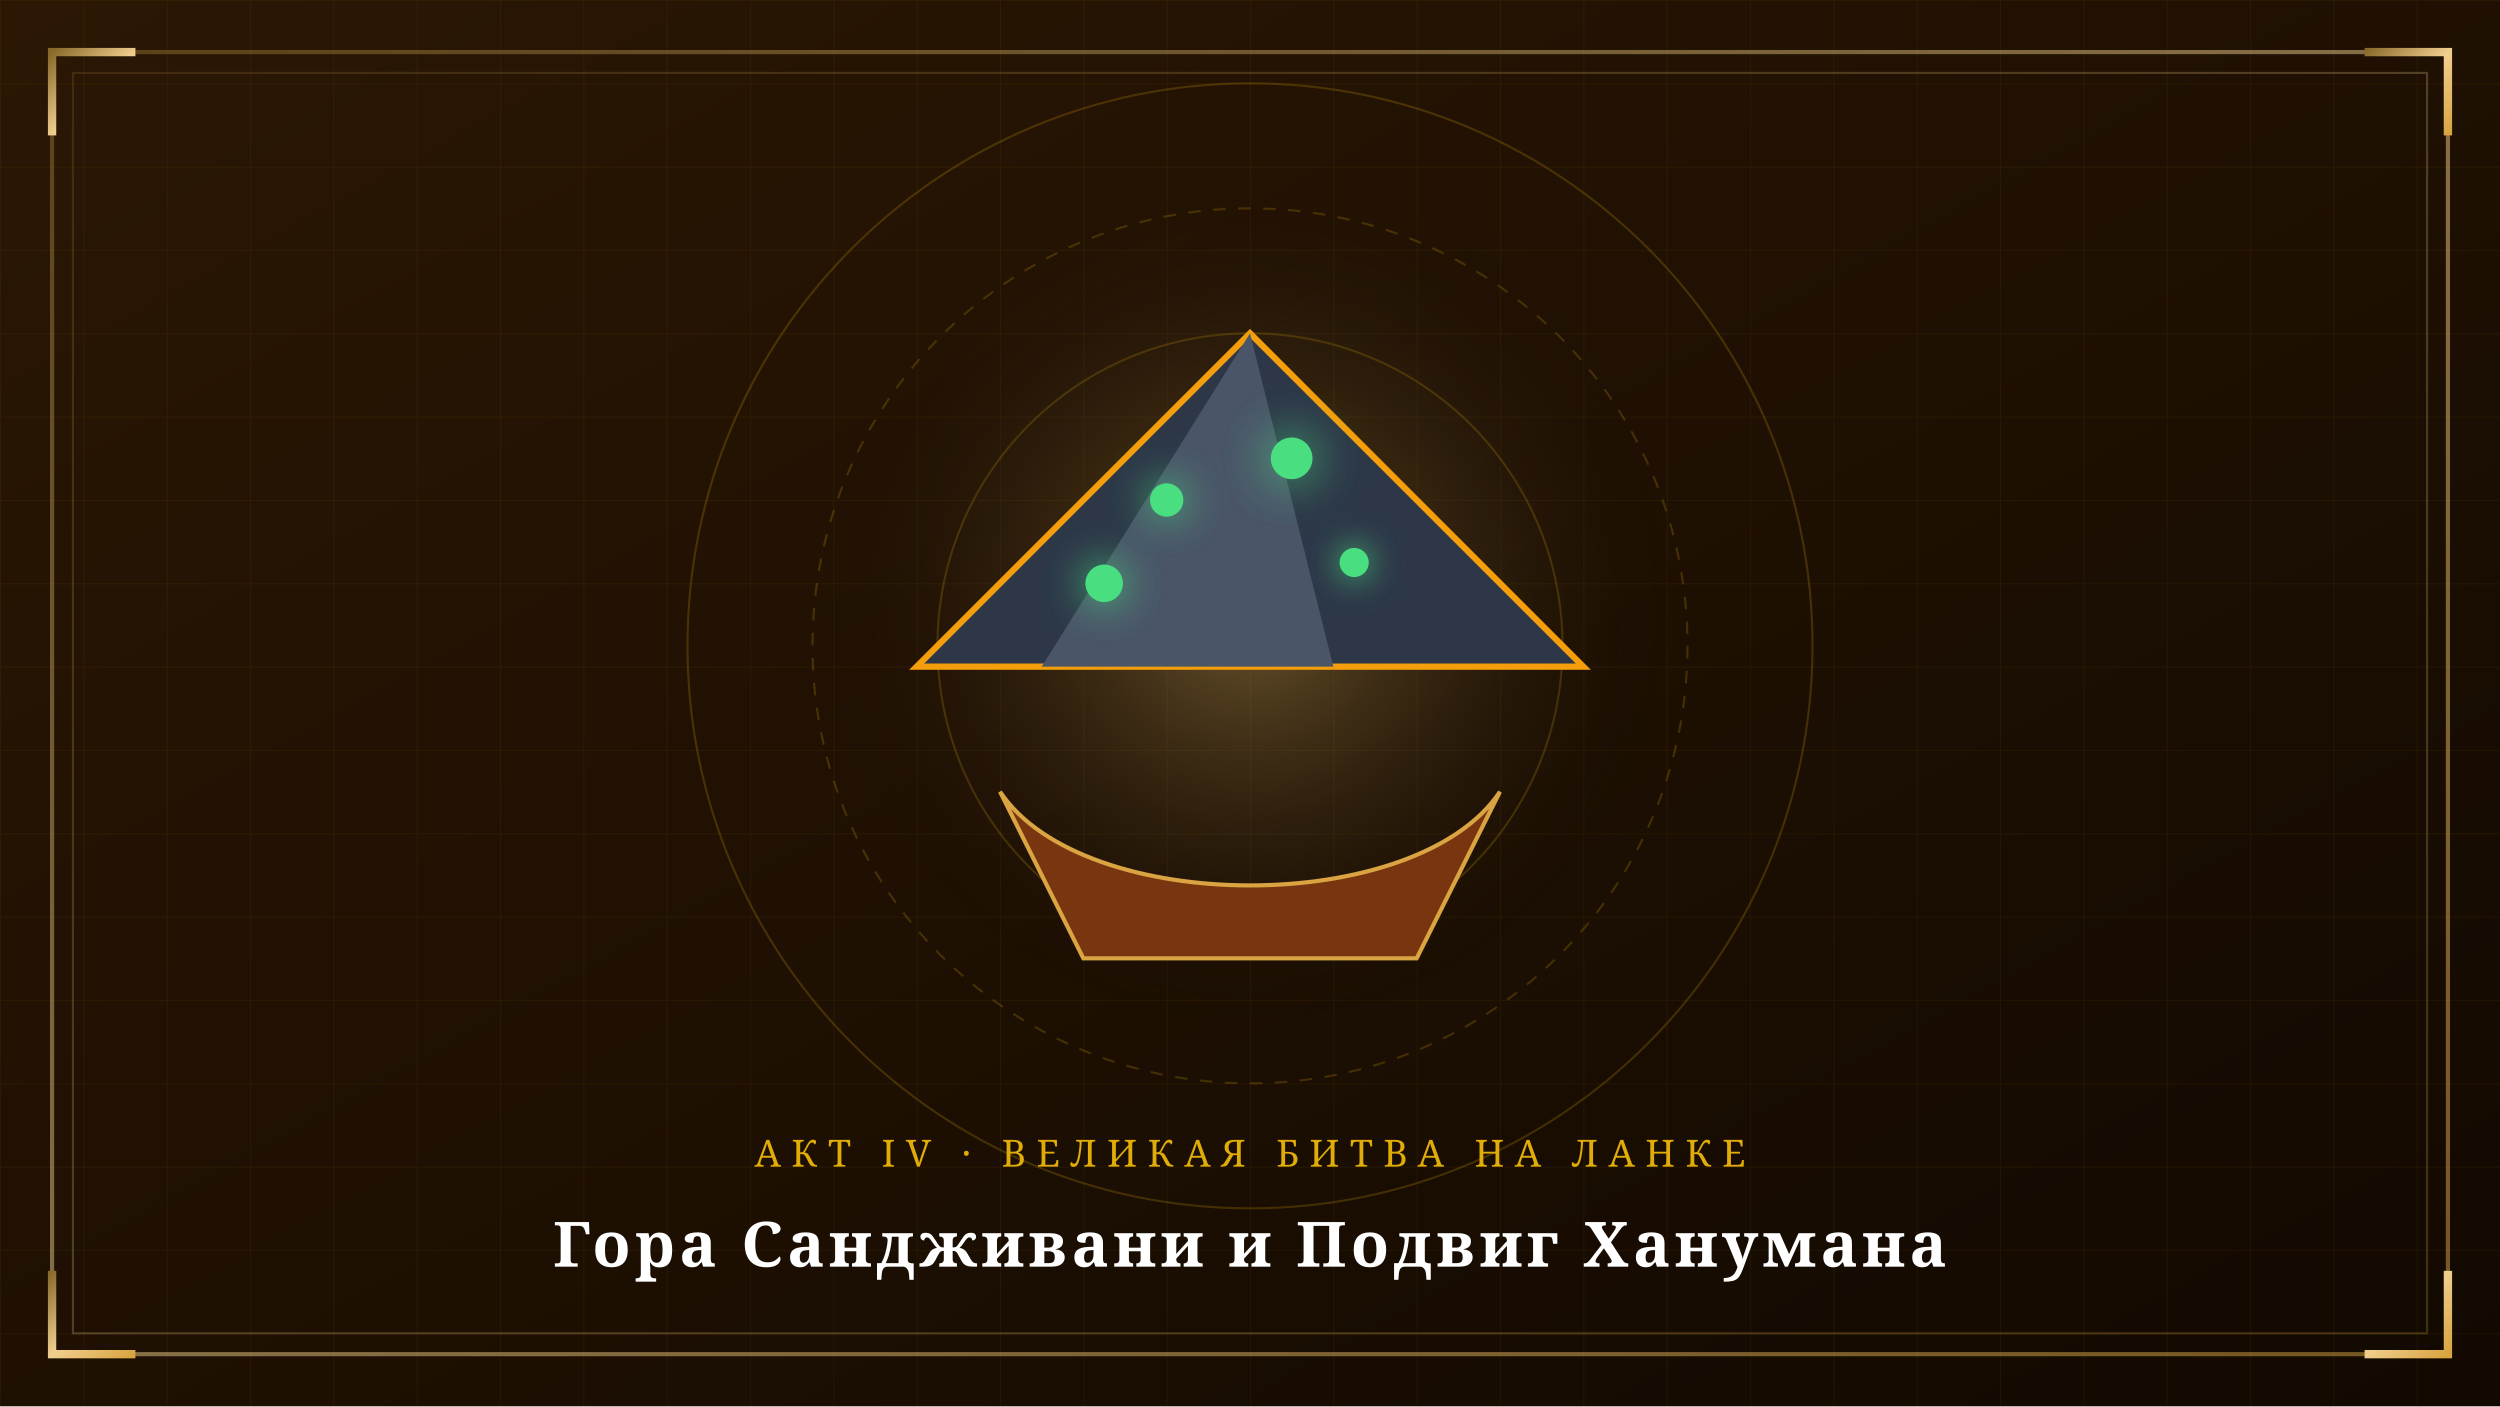
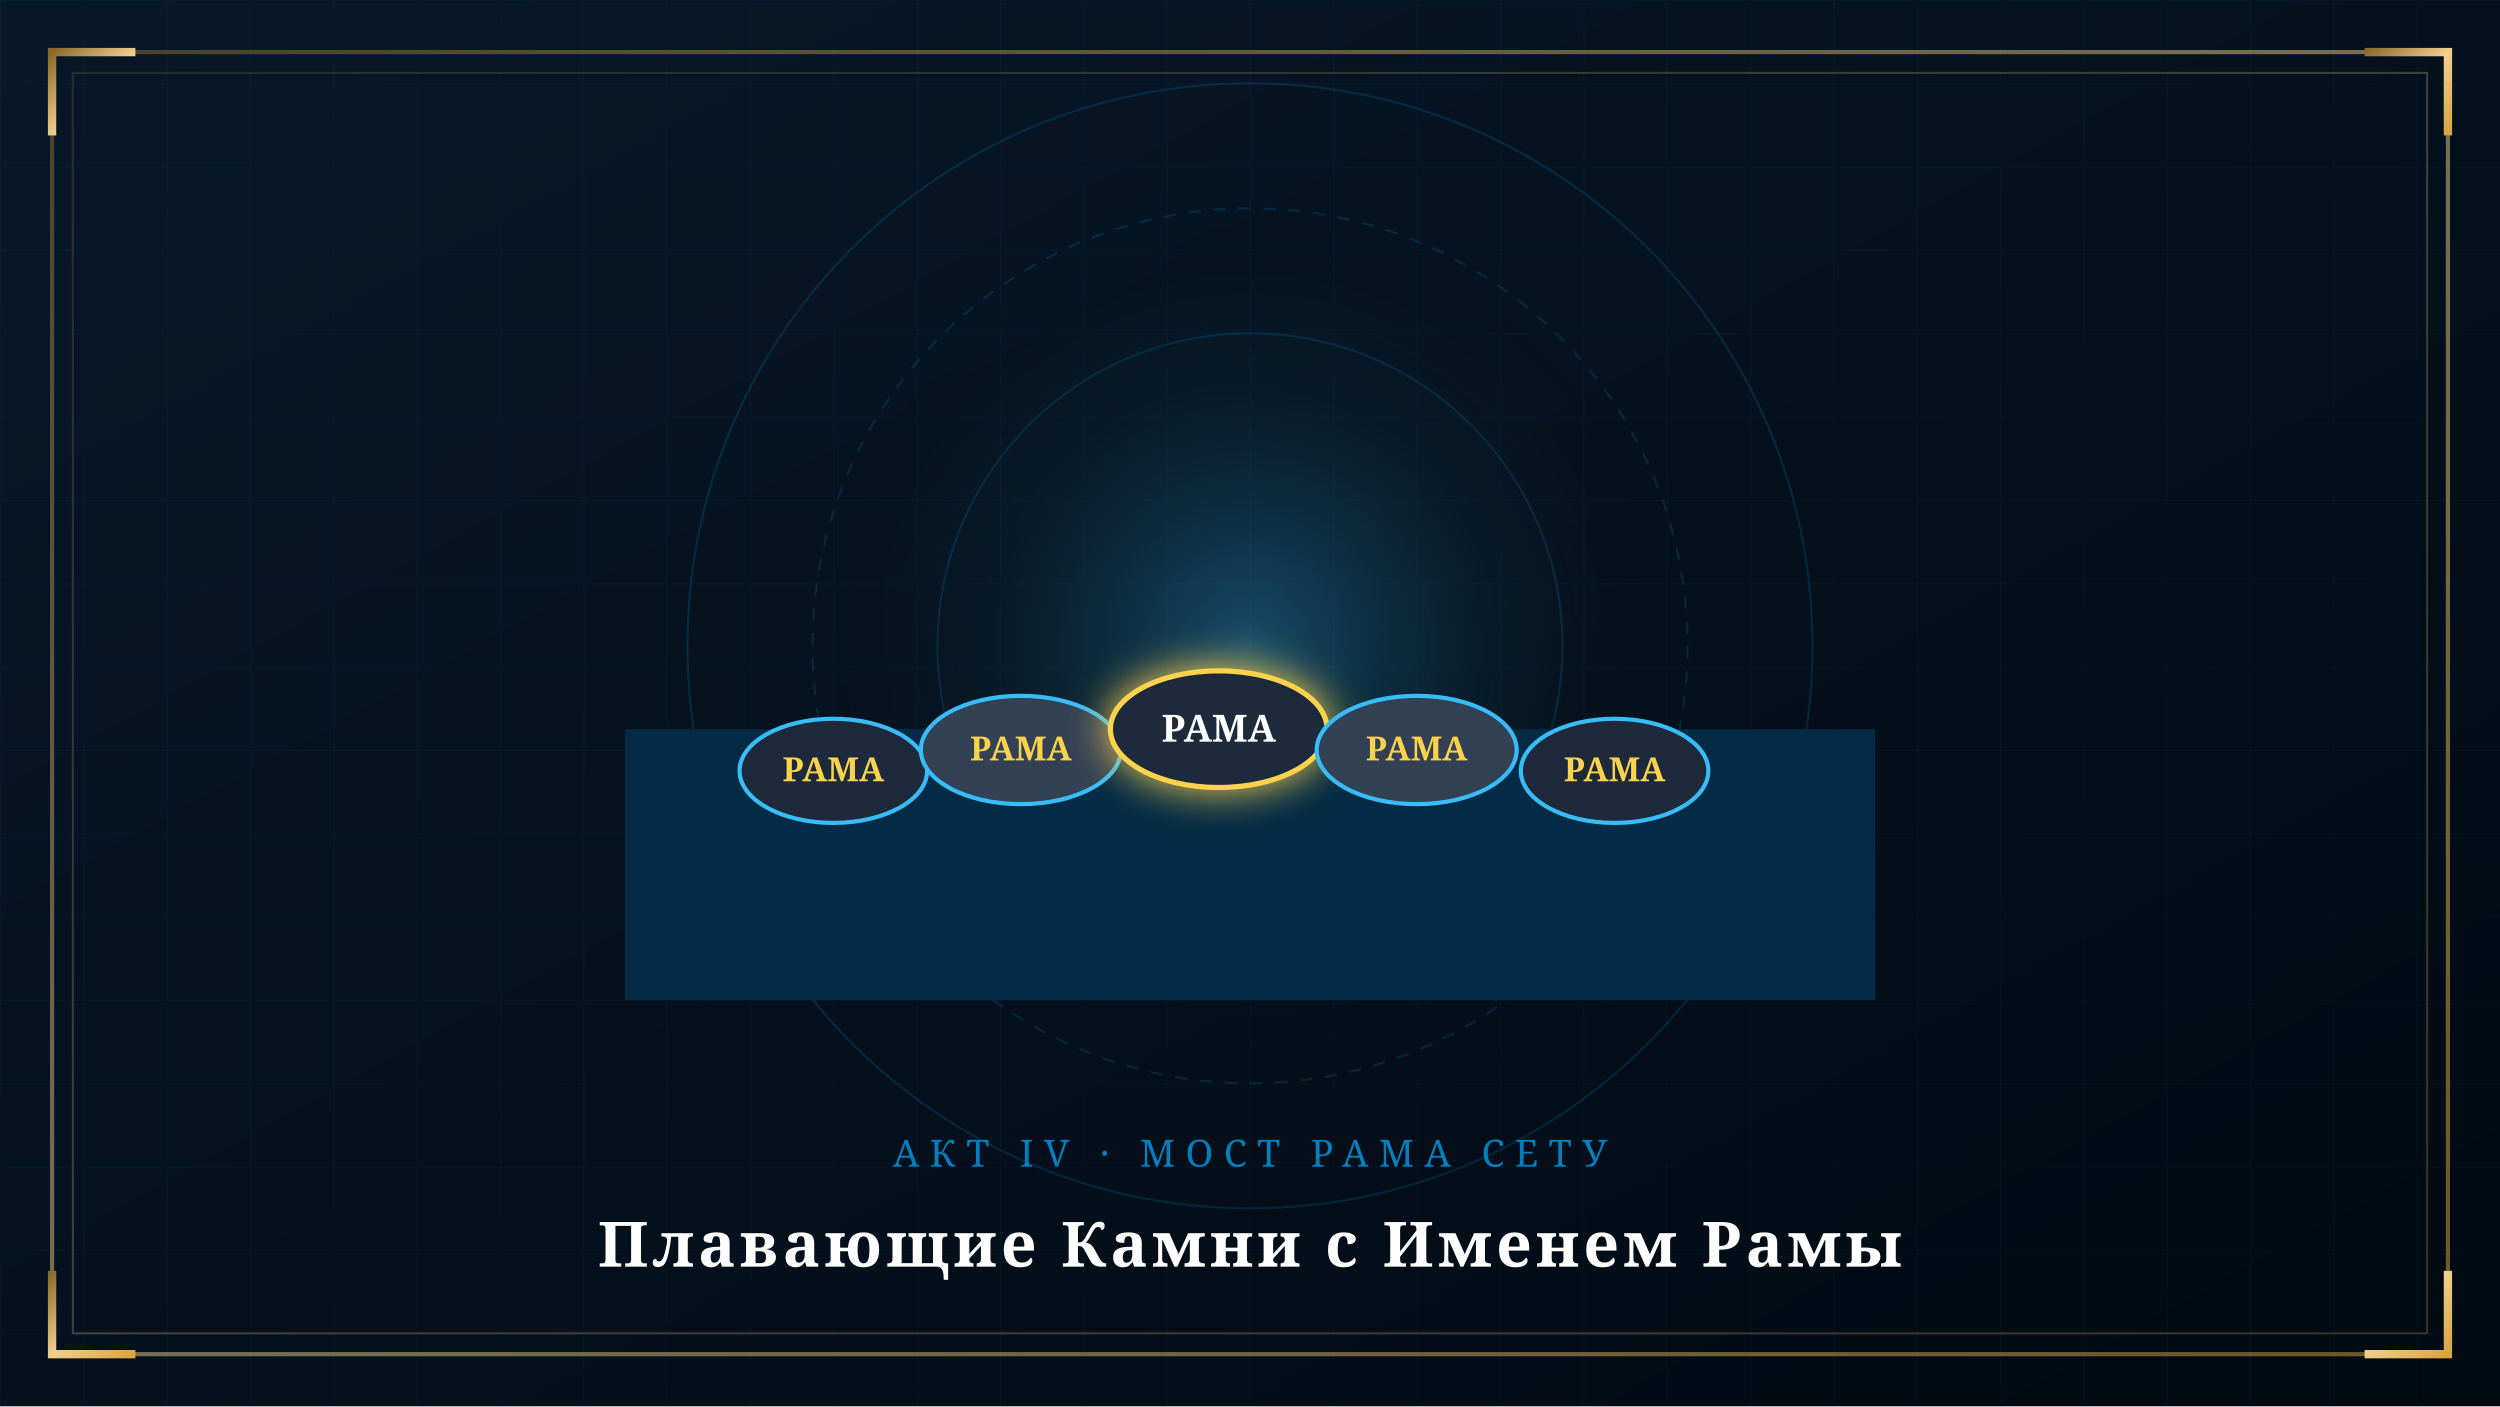
<svg xmlns="http://www.w3.org/2000/svg" viewBox="0 0 1200 675" width="1200" height="675">
  <defs>
    <linearGradient id="bgGrad" x1="0%" y1="0%" x2="100%" y2="100%">
-       <stop offset="0%" stop-color="#2b1704" />
-       <stop offset="100%" stop-color="#120901" />
+       <stop offset="0%" stop-color="#071829" />
+       <stop offset="100%" stop-color="#020a12" />
    </linearGradient>
    <radialGradient id="goldGlow" cx="50%" cy="50%" r="50%">
      <stop offset="0%" stop-color="#ffd880" stop-opacity="0.35" />
      <stop offset="100%" stop-color="#000000" stop-opacity="0" />
    </radialGradient>
    <radialGradient id="fireGlow" cx="50%" cy="50%" r="50%">
      <stop offset="0%" stop-color="#ff9900" stop-opacity="0.4" />
      <stop offset="100%" stop-color="#000000" stop-opacity="0" />
    </radialGradient>
    <radialGradient id="purpleGlow" cx="50%" cy="50%" r="50%">
      <stop offset="0%" stop-color="#c084fc" stop-opacity="0.35" />
      <stop offset="100%" stop-color="#000000" stop-opacity="0" />
    </radialGradient>
    <radialGradient id="blueGlow" cx="50%" cy="50%" r="50%">
      <stop offset="0%" stop-color="#38bdf8" stop-opacity="0.35" />
      <stop offset="100%" stop-color="#000000" stop-opacity="0" />
    </radialGradient>
    <radialGradient id="limeGlow" cx="50%" cy="50%" r="50%">
      <stop offset="0%" stop-color="#a3e635" stop-opacity="0.35" />
      <stop offset="100%" stop-color="#000000" stop-opacity="0" />
    </radialGradient>
    <radialGradient id="redGlow" cx="50%" cy="50%" r="50%">
      <stop offset="0%" stop-color="#f87171" stop-opacity="0.4" />
      <stop offset="100%" stop-color="#000000" stop-opacity="0" />
    </radialGradient>
    <linearGradient id="goldGrad" x1="0%" y1="0%" x2="100%" y2="100%">
      <stop offset="0%" stop-color="#8a6a2a" />
      <stop offset="50%" stop-color="#f0cf8e" />
      <stop offset="100%" stop-color="#d9a441" />
    </linearGradient>
    <linearGradient id="flameGrad" x1="0%" y1="100%" x2="0%" y2="0%">
      <stop offset="0%" stop-color="#dc2626" />
      <stop offset="50%" stop-color="#f97316" />
      <stop offset="100%" stop-color="#fef08a" />
    </linearGradient>
    <pattern id="gridPattern" width="40" height="40" patternUnits="userSpaceOnUse">
-       <path d="M 40 0 L 0 0 0 40" fill="none" stroke="#eab308" stroke-width="0.5" stroke-opacity="0.1" />
+       <path d="M 40 0 L 0 0 0 40" fill="none" stroke="#0284c7" stroke-width="0.5" stroke-opacity="0.1" />
    </pattern>
  </defs>
  <rect width="1200" height="675" fill="url(#bgGrad)" />
  <rect width="1200" height="675" fill="url(#gridPattern)" />
-   <g stroke="#eab308" stroke-width="1" fill="none" opacity="0.2">
+   <g stroke="#0284c7" stroke-width="1" fill="none" opacity="0.2">
    <circle cx="600" cy="310" r="270" />
    <circle cx="600" cy="310" r="210" stroke-dasharray="6 6" />
    <circle cx="600" cy="310" r="150" />
  </g>
  <g transform="translate(600, 310)">
-     <circle cx="0" cy="-20" r="210" fill="url(#goldGlow)" />
-     <g transform="translate(0, -50)">
-       <polygon points="-160,60 0,-100 160,60" fill="#2d3748" stroke="#f59e0b" stroke-width="3" />
-       <polygon points="-100,60 0,-100 40,60" fill="#4a5568" />
-       <circle cx="-40" cy="-20" r="8" fill="#4ade80" filter="drop-shadow(0 0 10px #4ade80)" />
-       <circle cx="20" cy="-40" r="10" fill="#4ade80" filter="drop-shadow(0 0 12px #4ade80)" />
-       <circle cx="50" cy="10" r="7" fill="#4ade80" filter="drop-shadow(0 0 8px #4ade80)" />
-       <circle cx="-70" cy="20" r="9" fill="#4ade80" filter="drop-shadow(0 0 10px #4ade80)" />
+     <circle cx="0" cy="0" r="210" fill="url(#blueGlow)" />
+     <rect x="-300" y="40" width="600" height="130" fill="#032b45" />
+     <g transform="translate(0, 20)">
+       <ellipse cx="-200" cy="40" rx="45" ry="25" fill="#1e293b" stroke="#38bdf8" stroke-width="2" />
+       <text x="-200" y="45" text-anchor="middle" font-family="Georgia, serif" font-size="16" font-weight="bold" fill="#fcd34d">РАМА</text>
+       <ellipse cx="-110" cy="30" rx="48" ry="26" fill="#334155" stroke="#38bdf8" stroke-width="2" />
+       <text x="-110" y="35" text-anchor="middle" font-family="Georgia, serif" font-size="16" font-weight="bold" fill="#fcd34d">РАМА</text>
+       <ellipse cx="-15" cy="20" rx="52" ry="28" fill="#1e293b" stroke="#fcd34d" stroke-width="2.5" filter="drop-shadow(0 0 10px #fcd34d)" />
+       <text x="-15" y="26" text-anchor="middle" font-family="Georgia, serif" font-size="18" font-weight="bold" fill="#ffffff">РАМА</text>
+       <ellipse cx="80" cy="30" rx="48" ry="26" fill="#334155" stroke="#38bdf8" stroke-width="2" />
+       <text x="80" y="35" text-anchor="middle" font-family="Georgia, serif" font-size="16" font-weight="bold" fill="#fcd34d">РАМА</text>
+       <ellipse cx="175" cy="40" rx="45" ry="25" fill="#1e293b" stroke="#38bdf8" stroke-width="2" />
+       <text x="175" y="45" text-anchor="middle" font-family="Georgia, serif" font-size="16" font-weight="bold" fill="#fcd34d">РАМА</text>
    </g>
-     <path d="M -120 70 C -80 130 80 130 120 70 L 80 150 L -80 150 Z" fill="#78350f" stroke="#d9a441" stroke-width="2" />
  </g>
  <rect x="25" y="25" width="1150" height="625" fill="none" stroke="url(#goldGrad)" stroke-width="2" stroke-opacity="0.5" />
  <rect x="35" y="35" width="1130" height="605" fill="none" stroke="url(#goldGrad)" stroke-width="1" stroke-opacity="0.25" />
  <path d="M 25 65 L 25 25 L 65 25" fill="none" stroke="url(#goldGrad)" stroke-width="4" />
  <path d="M 1175 65 L 1175 25 L 1135 25" fill="none" stroke="url(#goldGrad)" stroke-width="4" />
  <path d="M 25 610 L 25 650 L 65 650" fill="none" stroke="url(#goldGrad)" stroke-width="4" />
  <path d="M 1175 610 L 1175 650 L 1135 650" fill="none" stroke="url(#goldGrad)" stroke-width="4" />
-   <text x="600" y="560" text-anchor="middle" font-family="'Georgia', serif" font-size="18" fill="#eab308" letter-spacing="5" opacity="0.95">АКТ IV · ВЕЛИКАЯ БИТВА НА ЛАНКЕ</text>
-   <text x="600" y="608" text-anchor="middle" font-family="'Georgia', serif" font-size="30" font-weight="bold" fill="#ffffff" letter-spacing="2">Гора Сандживани и Подвиг Ханумана</text>
+   <text x="600" y="560" text-anchor="middle" font-family="'Georgia', serif" font-size="18" fill="#0284c7" letter-spacing="5" opacity="0.95">АКТ IV · МОСТ РАМА СЕТУ</text>
+   <text x="600" y="608" text-anchor="middle" font-family="'Georgia', serif" font-size="30" font-weight="bold" fill="#ffffff" letter-spacing="2">Плавающие Камни с Именем Рамы</text>
</svg>
